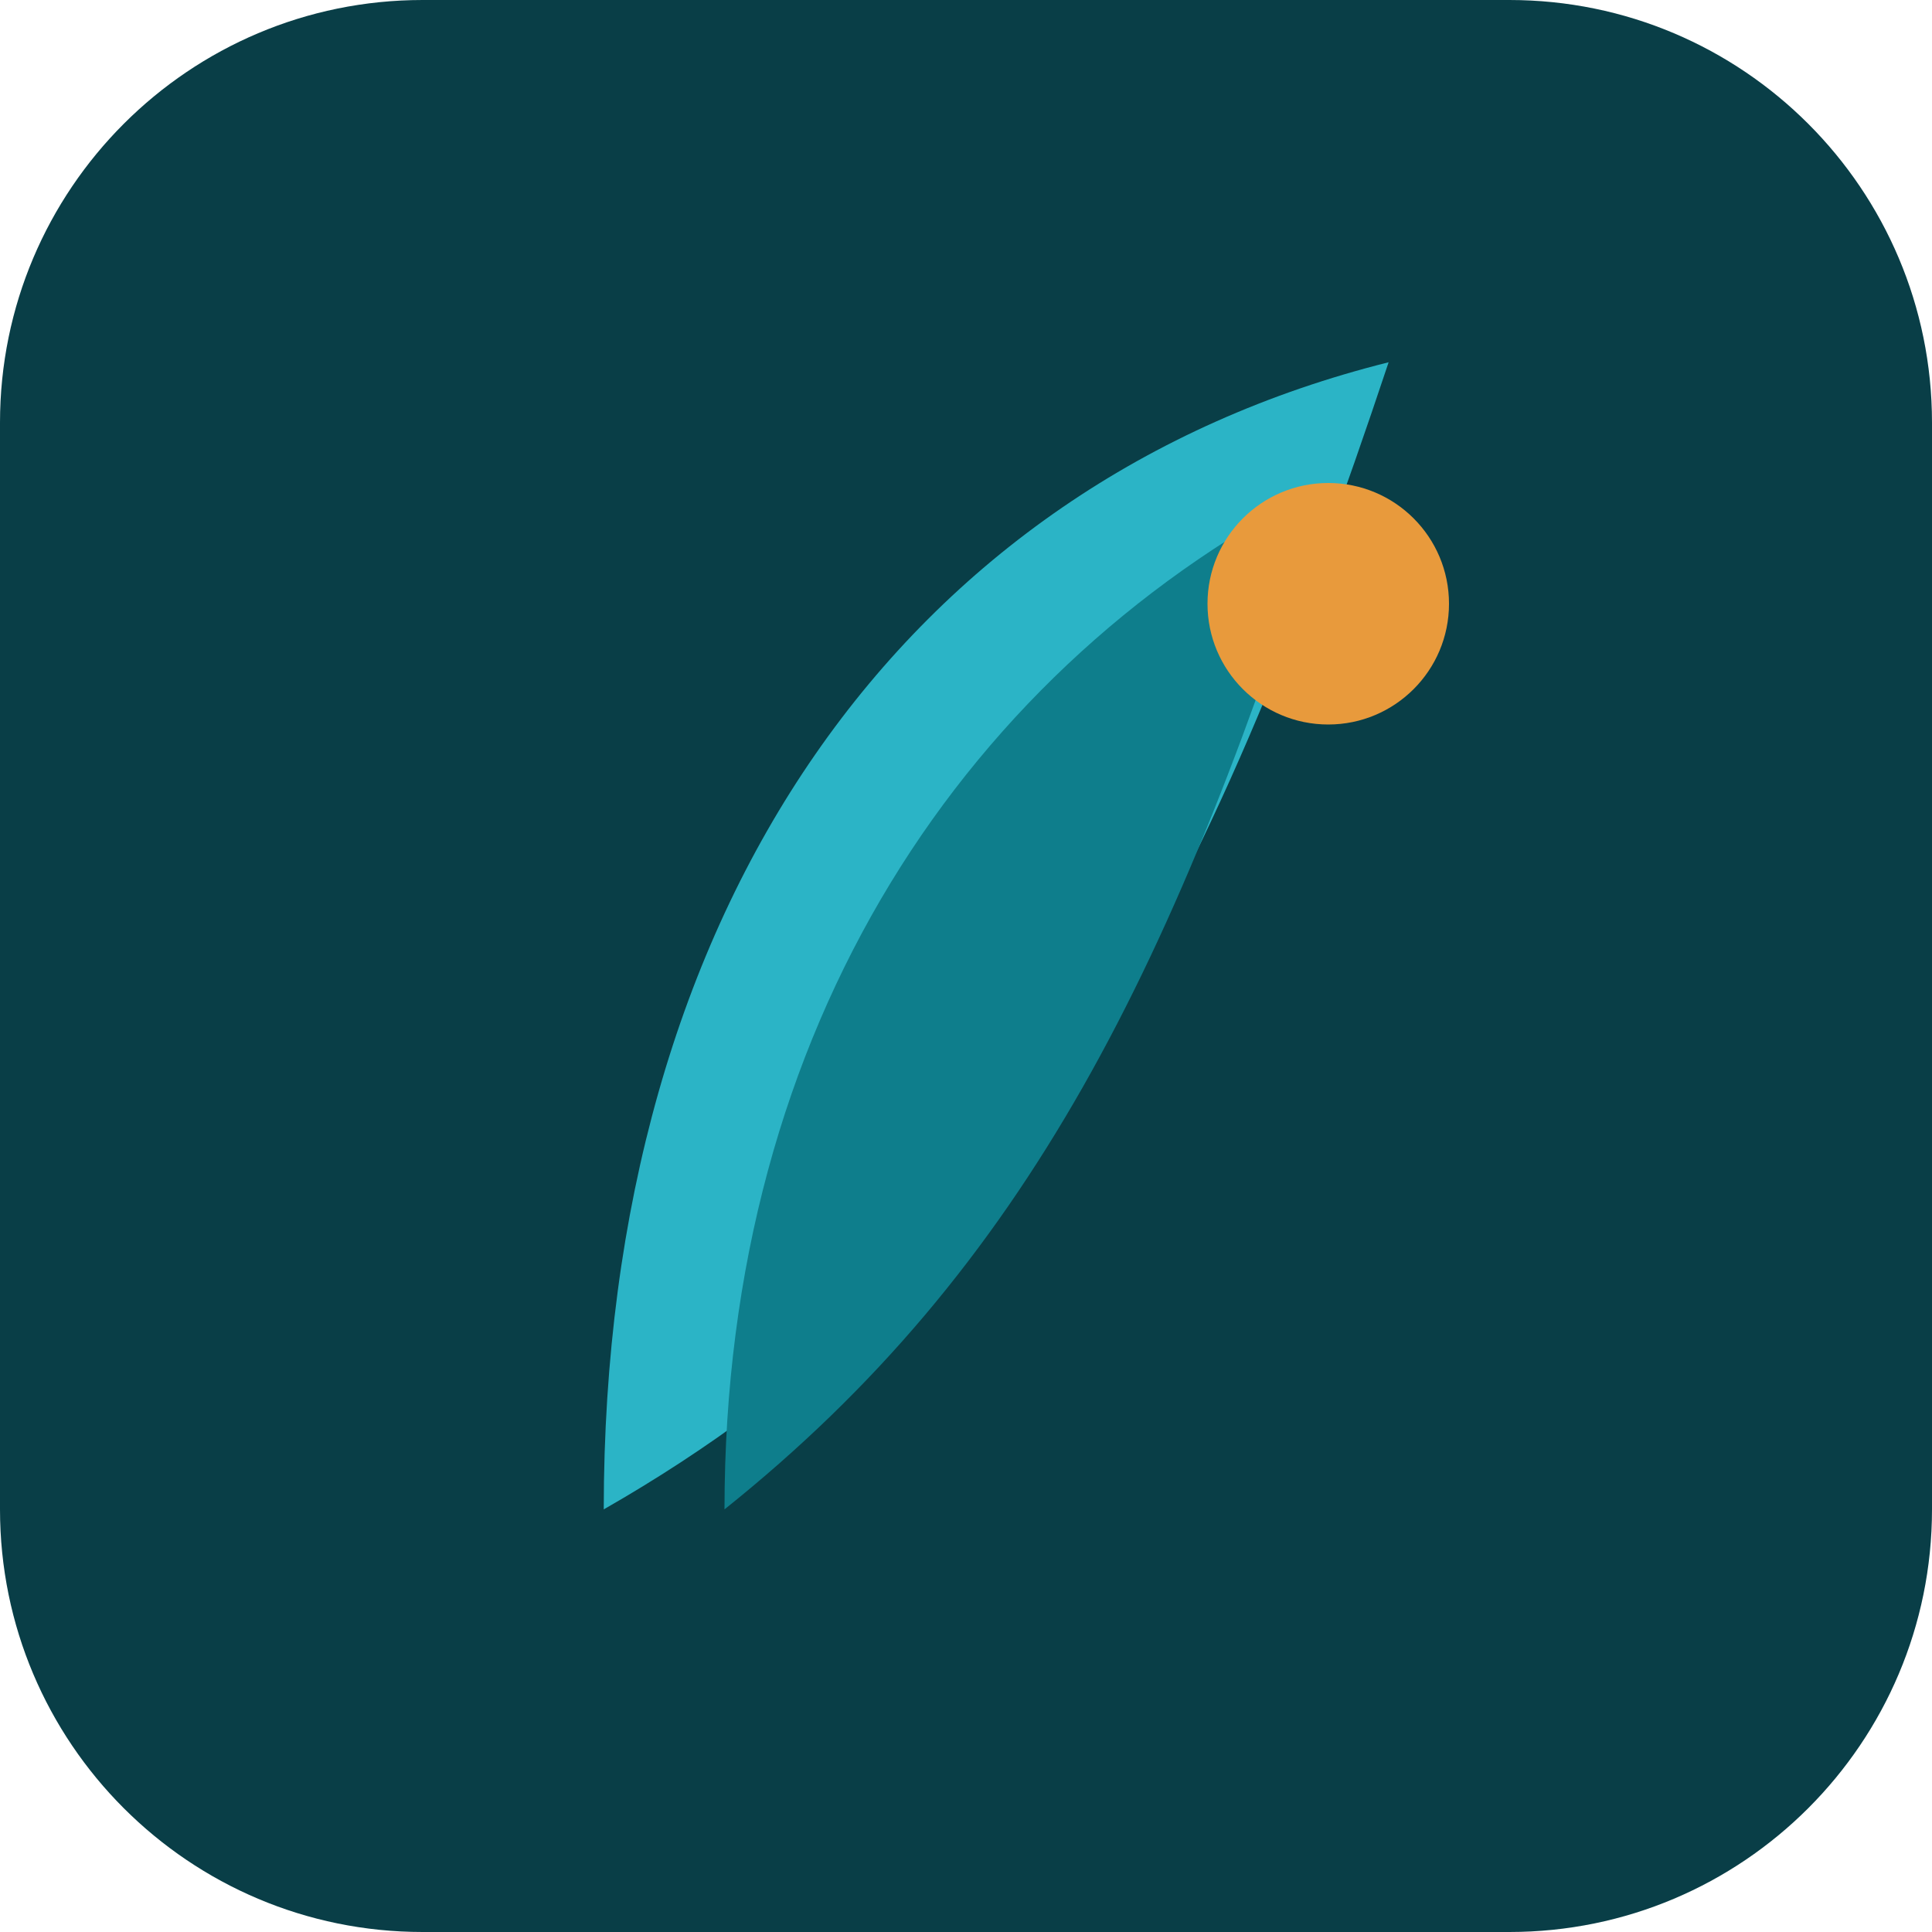
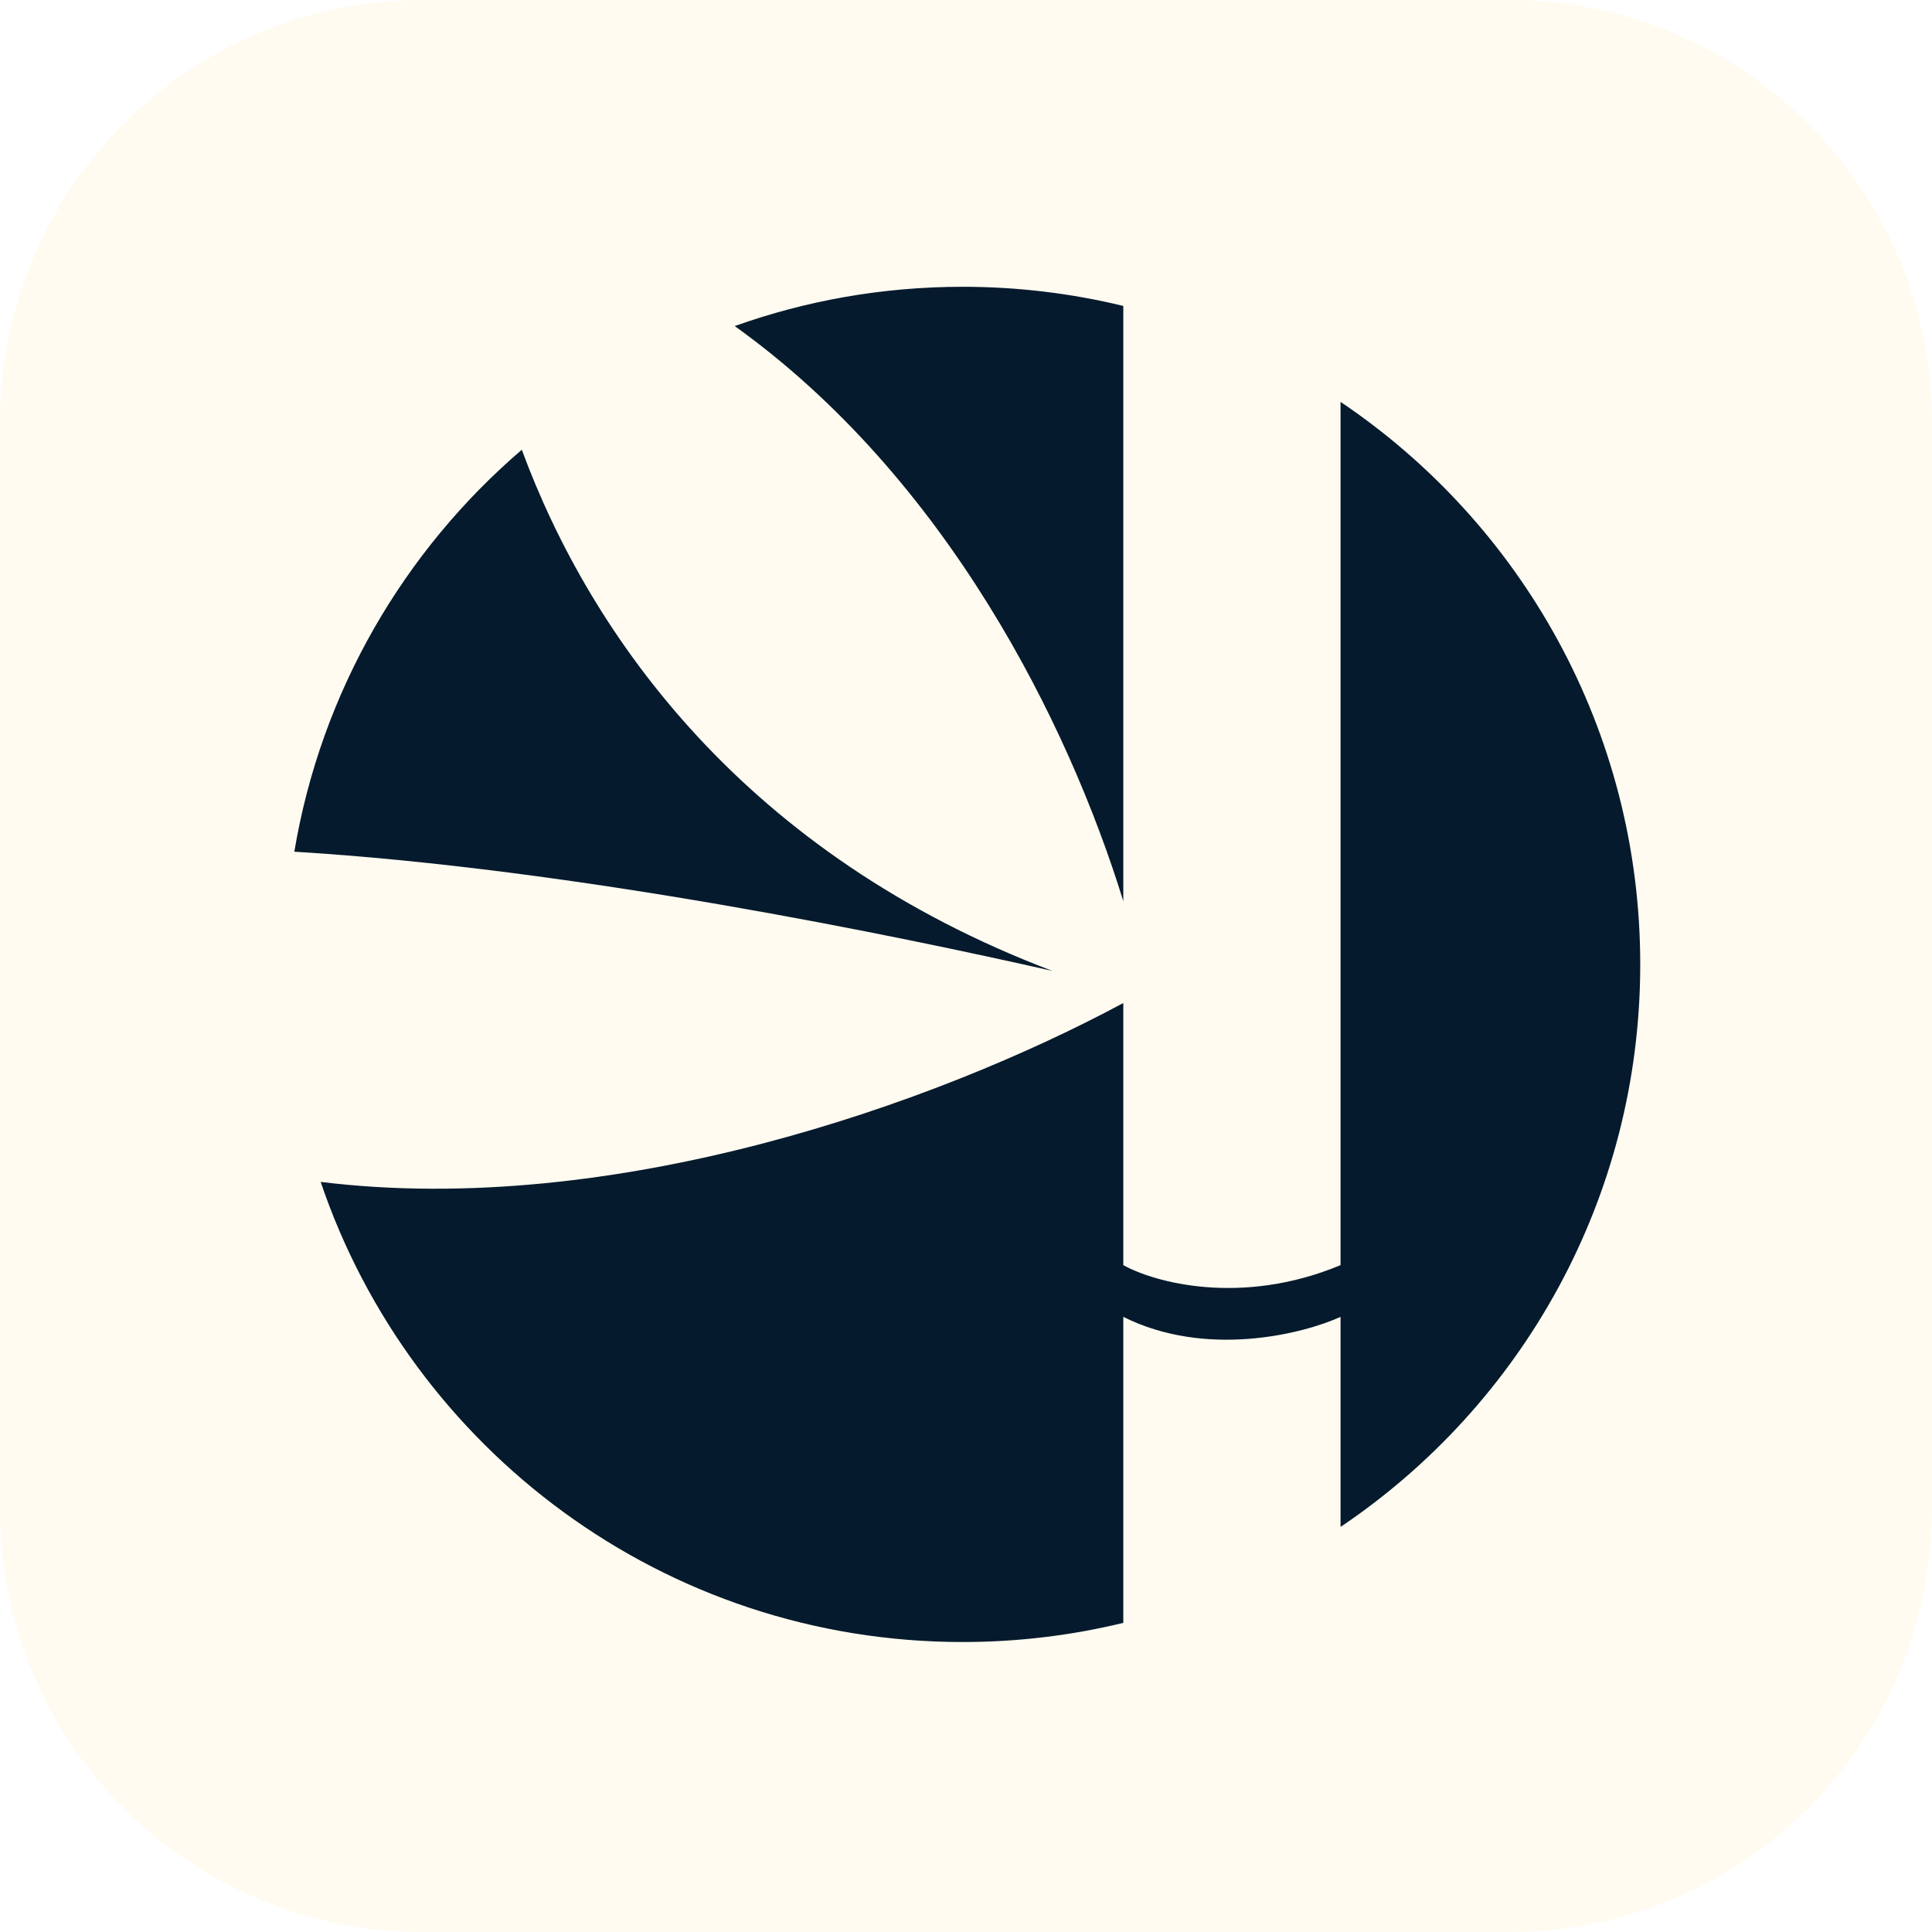
- <svg xmlns="http://www.w3.org/2000/svg" viewBox="0 0 64 64" width="64" height="64">
-   <rect width="64" height="64" rx="14" fill="#093E47" />
-   <path d="M20 50 C20 30 30 16 46 12 C40 30 34 42 20 50 Z" fill="#2BB4C6" />
-   <path d="M24 50 C24 34 32 22 44 16 C39 32 34 42 24 50 Z" fill="#0E7E8C" />
-   <circle cx="44" cy="20" r="4" fill="#E89A3C" />
+ <svg xmlns="http://www.w3.org/2000/svg" viewBox="0 0 512 512">
+   <rect width="512" height="512" rx="112" fill="#fffbf0" />
+   <g transform="translate(78 76) scale(0.72)" fill="#061a2d">
+     <path fill-rule="evenodd" clip-rule="evenodd" d="M0 207.931C9.853 149.073 40.319 97.201 83.723 59.987C109.254 129.161 166.31 209.086 279.039 251.817C222.21 238.941 102.687 214.152 0 207.931ZM9.693 329.47C43.047 427.946 136.236 498.823 245.978 498.823C266.355 498.823 286.161 496.38 305.119 491.77V379.142C335.582 394.373 371.121 385.488 385.082 379.142V456.46C451.62 411.669 495.39 335.652 495.39 249.412C495.39 163.172 451.62 87.154 385.082 42.364V360.103C348.528 375.334 316.543 366.449 305.119 360.103V263.631C235.825 300.832 117.507 342.733 9.693 329.47ZM162.091 14.458C240.044 70.325 284.918 160.665 305.119 226.137V7.054C286.161 2.444 266.355 0 245.978 0C216.547 0 188.306 5.098 162.091 14.458Z" />
+   </g>
</svg>
